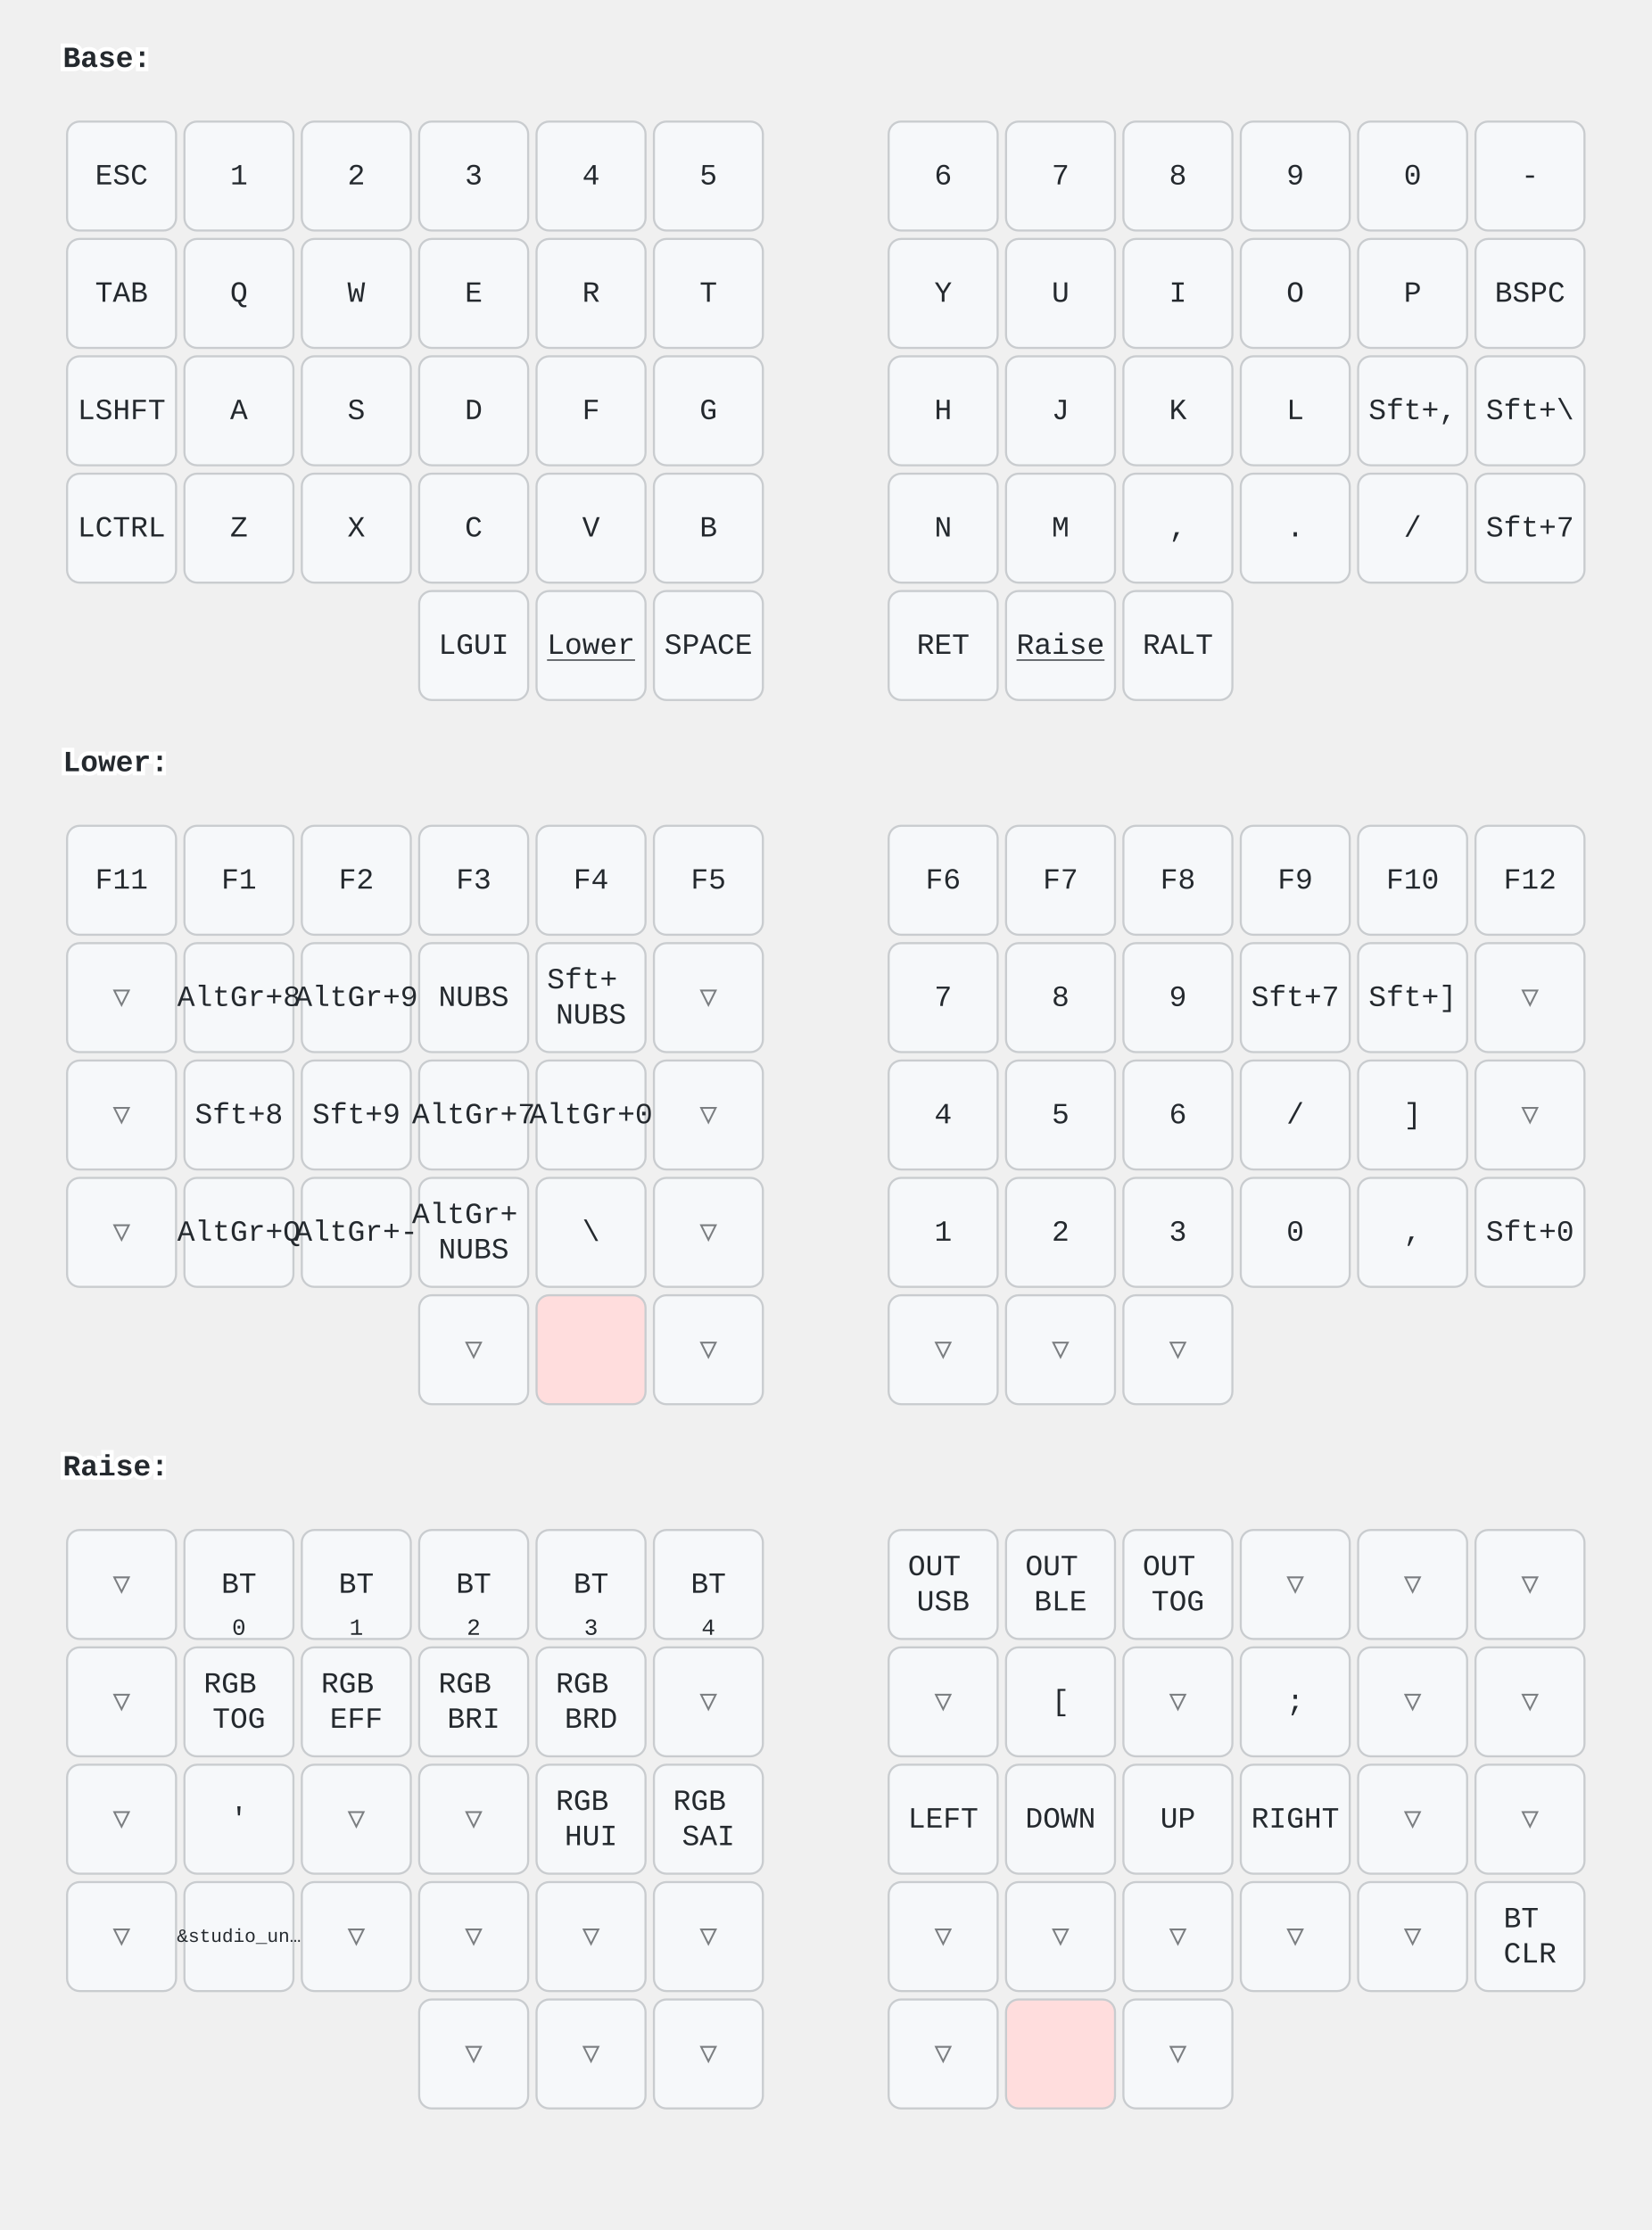
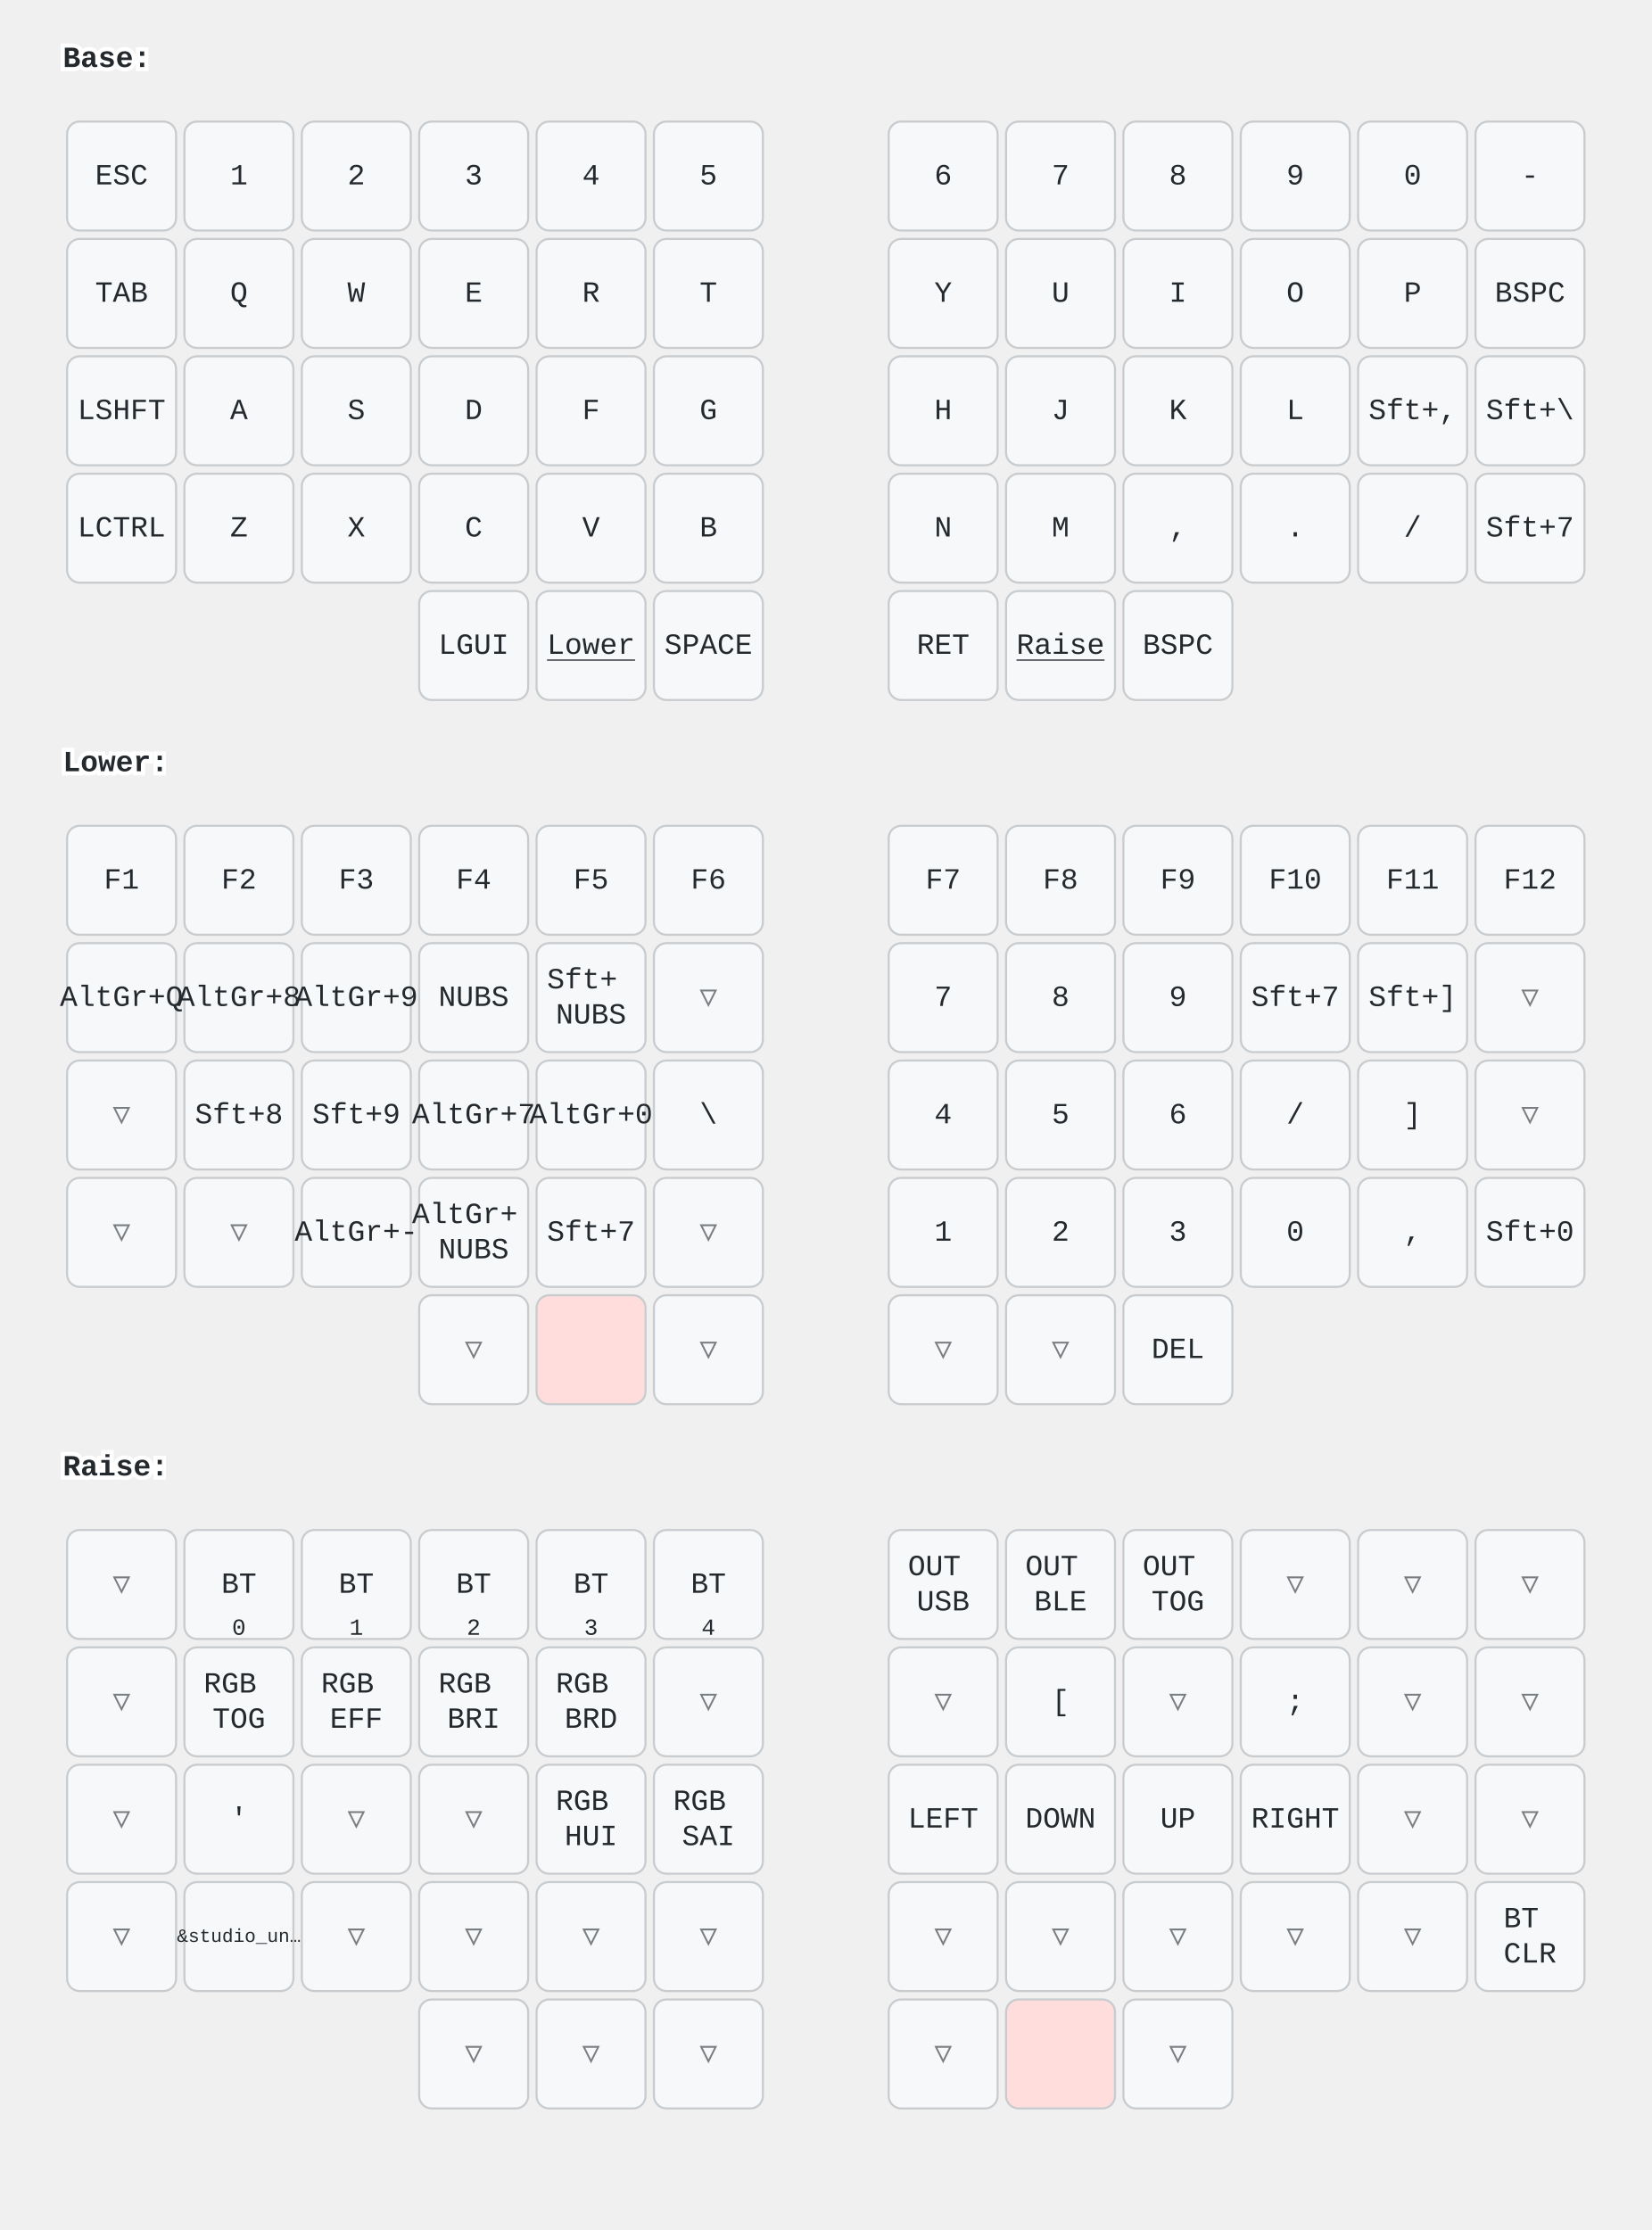
<svg xmlns="http://www.w3.org/2000/svg" width="788" height="1064" viewBox="0 0 788 1064" class="keymap">
  <style>/* inherit to force styles through use tags */
svg path {
    fill: inherit;
}

/* font and background color specifications */
svg.keymap {
    font-family: SFMono-Regular,Consolas,Liberation Mono,Menlo,monospace;
    font-size: 14px;
    font-kerning: normal;
    text-rendering: optimizeLegibility;
    fill: #24292e;
}

/* default key styling */
rect.key {
    fill: #f6f8fa;
}

rect.key, rect.combo {
    stroke: #c9cccf;
    stroke-width: 1;
}

/* default key side styling, only used is draw_key_sides is set */
rect.side {
    filter: brightness(90%);
}

/* color accent for combo boxes */
rect.combo, rect.combo-separate {
    fill: #cdf;
}

/* color accent for held keys */
rect.held, rect.combo.held {
    fill: #fdd;
}

/* color accent for ghost (optional) keys */
rect.ghost, rect.combo.ghost {
    stroke-dasharray: 4, 4;
    stroke-width: 2;
}

text {
    text-anchor: middle;
    dominant-baseline: middle;
}

/* styling for layer labels */
text.label {
    font-weight: bold;
    text-anchor: start;
    stroke: white;
    stroke-width: 4;
    paint-order: stroke;
}

/* styling for optional footer */
text.footer {
    text-anchor: end;
    dominant-baseline: auto;
    stroke: white;
    stroke-width: 4;
    paint-order: stroke;
}

/* styling for combo tap, and key non-tap label text */
text.combo, text.hold, text.shifted, text.left, text.right, text.tl, text.tr, text.bl, text.br {
    font-size: 11px;
}

text.hold, text.bl, text.br {
    text-anchor: middle;
    dominant-baseline: auto;
}

text.shifted, text.tl, text.tr {
    text-anchor: middle;
    dominant-baseline: hanging;
}

text.left, text.tl, text.bl {
    text-anchor: start;
}

text.right, text.tr, text.br {
    text-anchor: end;
}

text.layer-activator {
    text-decoration: underline;
}

/* styling for hold/shifted label text in combo box */
text.combo.hold, text.combo.shifted, text.combo.left, text.combo.right {
    font-size: 8px;
}

/* lighter symbol for transparent keys */
text.trans {
    fill: #7b7e81;
}

/* styling for combo dendrons */
path.combo {
    stroke-width: 1;
    stroke: gray;
    fill: none;
}

/* Start Tabler Icons Cleanup */
/* cannot use height/width with glyphs */
.icon-tabler &gt; path {
    fill: inherit;
    stroke: inherit;
    stroke-width: 2;
}
/* hide tabler's default box */
.icon-tabler &gt; path[stroke="none"][fill="none"] {
    visibility: hidden;
}
/* End Tabler Icons Cleanup */
</style>
  <g transform="translate(30, 0)" class="layer-Base">
    <text x="0" y="28" class="label" id="Base">Base:</text>
    <g transform="translate(0, 56)">
      <g transform="translate(28, 28)" class="key keypos-0">
        <rect rx="6" ry="6" x="-26" y="-26" width="52" height="52" class="key" />
        <text x="0" y="0" class="key tap">ESC</text>
      </g>
      <g transform="translate(84, 28)" class="key keypos-1">
        <rect rx="6" ry="6" x="-26" y="-26" width="52" height="52" class="key" />
        <text x="0" y="0" class="key tap">1</text>
      </g>
      <g transform="translate(140, 28)" class="key keypos-2">
        <rect rx="6" ry="6" x="-26" y="-26" width="52" height="52" class="key" />
        <text x="0" y="0" class="key tap">2</text>
      </g>
      <g transform="translate(196, 28)" class="key keypos-3">
        <rect rx="6" ry="6" x="-26" y="-26" width="52" height="52" class="key" />
        <text x="0" y="0" class="key tap">3</text>
      </g>
      <g transform="translate(252, 28)" class="key keypos-4">
        <rect rx="6" ry="6" x="-26" y="-26" width="52" height="52" class="key" />
        <text x="0" y="0" class="key tap">4</text>
      </g>
      <g transform="translate(308, 28)" class="key keypos-5">
        <rect rx="6" ry="6" x="-26" y="-26" width="52" height="52" class="key" />
        <text x="0" y="0" class="key tap">5</text>
      </g>
      <g transform="translate(420, 28)" class="key keypos-6">
        <rect rx="6" ry="6" x="-26" y="-26" width="52" height="52" class="key" />
        <text x="0" y="0" class="key tap">6</text>
      </g>
      <g transform="translate(476, 28)" class="key keypos-7">
        <rect rx="6" ry="6" x="-26" y="-26" width="52" height="52" class="key" />
        <text x="0" y="0" class="key tap">7</text>
      </g>
      <g transform="translate(532, 28)" class="key keypos-8">
        <rect rx="6" ry="6" x="-26" y="-26" width="52" height="52" class="key" />
        <text x="0" y="0" class="key tap">8</text>
      </g>
      <g transform="translate(588, 28)" class="key keypos-9">
        <rect rx="6" ry="6" x="-26" y="-26" width="52" height="52" class="key" />
        <text x="0" y="0" class="key tap">9</text>
      </g>
      <g transform="translate(644, 28)" class="key keypos-10">
        <rect rx="6" ry="6" x="-26" y="-26" width="52" height="52" class="key" />
        <text x="0" y="0" class="key tap">0</text>
      </g>
      <g transform="translate(700, 28)" class="key keypos-11">
        <rect rx="6" ry="6" x="-26" y="-26" width="52" height="52" class="key" />
        <text x="0" y="0" class="key tap">-</text>
      </g>
      <g transform="translate(28, 84)" class="key keypos-12">
        <rect rx="6" ry="6" x="-26" y="-26" width="52" height="52" class="key" />
        <text x="0" y="0" class="key tap">TAB</text>
      </g>
      <g transform="translate(84, 84)" class="key keypos-13">
        <rect rx="6" ry="6" x="-26" y="-26" width="52" height="52" class="key" />
        <text x="0" y="0" class="key tap">Q</text>
      </g>
      <g transform="translate(140, 84)" class="key keypos-14">
        <rect rx="6" ry="6" x="-26" y="-26" width="52" height="52" class="key" />
        <text x="0" y="0" class="key tap">W</text>
      </g>
      <g transform="translate(196, 84)" class="key keypos-15">
        <rect rx="6" ry="6" x="-26" y="-26" width="52" height="52" class="key" />
        <text x="0" y="0" class="key tap">E</text>
      </g>
      <g transform="translate(252, 84)" class="key keypos-16">
        <rect rx="6" ry="6" x="-26" y="-26" width="52" height="52" class="key" />
        <text x="0" y="0" class="key tap">R</text>
      </g>
      <g transform="translate(308, 84)" class="key keypos-17">
        <rect rx="6" ry="6" x="-26" y="-26" width="52" height="52" class="key" />
        <text x="0" y="0" class="key tap">T</text>
      </g>
      <g transform="translate(420, 84)" class="key keypos-18">
        <rect rx="6" ry="6" x="-26" y="-26" width="52" height="52" class="key" />
        <text x="0" y="0" class="key tap">Y</text>
      </g>
      <g transform="translate(476, 84)" class="key keypos-19">
        <rect rx="6" ry="6" x="-26" y="-26" width="52" height="52" class="key" />
        <text x="0" y="0" class="key tap">U</text>
      </g>
      <g transform="translate(532, 84)" class="key keypos-20">
        <rect rx="6" ry="6" x="-26" y="-26" width="52" height="52" class="key" />
        <text x="0" y="0" class="key tap">I</text>
      </g>
      <g transform="translate(588, 84)" class="key keypos-21">
        <rect rx="6" ry="6" x="-26" y="-26" width="52" height="52" class="key" />
        <text x="0" y="0" class="key tap">O</text>
      </g>
      <g transform="translate(644, 84)" class="key keypos-22">
        <rect rx="6" ry="6" x="-26" y="-26" width="52" height="52" class="key" />
        <text x="0" y="0" class="key tap">P</text>
      </g>
      <g transform="translate(700, 84)" class="key keypos-23">
        <rect rx="6" ry="6" x="-26" y="-26" width="52" height="52" class="key" />
        <text x="0" y="0" class="key tap">BSPC</text>
      </g>
      <g transform="translate(28, 140)" class="key keypos-24">
        <rect rx="6" ry="6" x="-26" y="-26" width="52" height="52" class="key" />
        <text x="0" y="0" class="key tap">LSHFT</text>
      </g>
      <g transform="translate(84, 140)" class="key keypos-25">
        <rect rx="6" ry="6" x="-26" y="-26" width="52" height="52" class="key" />
        <text x="0" y="0" class="key tap">A</text>
      </g>
      <g transform="translate(140, 140)" class="key keypos-26">
        <rect rx="6" ry="6" x="-26" y="-26" width="52" height="52" class="key" />
        <text x="0" y="0" class="key tap">S</text>
      </g>
      <g transform="translate(196, 140)" class="key keypos-27">
        <rect rx="6" ry="6" x="-26" y="-26" width="52" height="52" class="key" />
        <text x="0" y="0" class="key tap">D</text>
      </g>
      <g transform="translate(252, 140)" class="key keypos-28">
        <rect rx="6" ry="6" x="-26" y="-26" width="52" height="52" class="key" />
        <text x="0" y="0" class="key tap">F</text>
      </g>
      <g transform="translate(308, 140)" class="key keypos-29">
        <rect rx="6" ry="6" x="-26" y="-26" width="52" height="52" class="key" />
        <text x="0" y="0" class="key tap">G</text>
      </g>
      <g transform="translate(420, 140)" class="key keypos-30">
        <rect rx="6" ry="6" x="-26" y="-26" width="52" height="52" class="key" />
        <text x="0" y="0" class="key tap">H</text>
      </g>
      <g transform="translate(476, 140)" class="key keypos-31">
        <rect rx="6" ry="6" x="-26" y="-26" width="52" height="52" class="key" />
        <text x="0" y="0" class="key tap">J</text>
      </g>
      <g transform="translate(532, 140)" class="key keypos-32">
        <rect rx="6" ry="6" x="-26" y="-26" width="52" height="52" class="key" />
        <text x="0" y="0" class="key tap">K</text>
      </g>
      <g transform="translate(588, 140)" class="key keypos-33">
        <rect rx="6" ry="6" x="-26" y="-26" width="52" height="52" class="key" />
        <text x="0" y="0" class="key tap">L</text>
      </g>
      <g transform="translate(644, 140)" class="key keypos-34">
        <rect rx="6" ry="6" x="-26" y="-26" width="52" height="52" class="key" />
        <text x="0" y="0" class="key tap">Sft+,</text>
      </g>
      <g transform="translate(700, 140)" class="key keypos-35">
        <rect rx="6" ry="6" x="-26" y="-26" width="52" height="52" class="key" />
        <text x="0" y="0" class="key tap">Sft+\</text>
      </g>
      <g transform="translate(28, 196)" class="key keypos-36">
        <rect rx="6" ry="6" x="-26" y="-26" width="52" height="52" class="key" />
        <text x="0" y="0" class="key tap">LCTRL</text>
      </g>
      <g transform="translate(84, 196)" class="key keypos-37">
        <rect rx="6" ry="6" x="-26" y="-26" width="52" height="52" class="key" />
        <text x="0" y="0" class="key tap">Z</text>
      </g>
      <g transform="translate(140, 196)" class="key keypos-38">
        <rect rx="6" ry="6" x="-26" y="-26" width="52" height="52" class="key" />
        <text x="0" y="0" class="key tap">X</text>
      </g>
      <g transform="translate(196, 196)" class="key keypos-39">
        <rect rx="6" ry="6" x="-26" y="-26" width="52" height="52" class="key" />
        <text x="0" y="0" class="key tap">C</text>
      </g>
      <g transform="translate(252, 196)" class="key keypos-40">
        <rect rx="6" ry="6" x="-26" y="-26" width="52" height="52" class="key" />
        <text x="0" y="0" class="key tap">V</text>
      </g>
      <g transform="translate(308, 196)" class="key keypos-41">
        <rect rx="6" ry="6" x="-26" y="-26" width="52" height="52" class="key" />
        <text x="0" y="0" class="key tap">B</text>
      </g>
      <g transform="translate(420, 196)" class="key keypos-42">
        <rect rx="6" ry="6" x="-26" y="-26" width="52" height="52" class="key" />
        <text x="0" y="0" class="key tap">N</text>
      </g>
      <g transform="translate(476, 196)" class="key keypos-43">
        <rect rx="6" ry="6" x="-26" y="-26" width="52" height="52" class="key" />
        <text x="0" y="0" class="key tap">M</text>
      </g>
      <g transform="translate(532, 196)" class="key keypos-44">
        <rect rx="6" ry="6" x="-26" y="-26" width="52" height="52" class="key" />
        <text x="0" y="0" class="key tap">,</text>
      </g>
      <g transform="translate(588, 196)" class="key keypos-45">
        <rect rx="6" ry="6" x="-26" y="-26" width="52" height="52" class="key" />
        <text x="0" y="0" class="key tap">.</text>
      </g>
      <g transform="translate(644, 196)" class="key keypos-46">
        <rect rx="6" ry="6" x="-26" y="-26" width="52" height="52" class="key" />
        <text x="0" y="0" class="key tap">/</text>
      </g>
      <g transform="translate(700, 196)" class="key keypos-47">
        <rect rx="6" ry="6" x="-26" y="-26" width="52" height="52" class="key" />
        <text x="0" y="0" class="key tap">Sft+7</text>
      </g>
      <g transform="translate(196, 252)" class="key keypos-48">
        <rect rx="6" ry="6" x="-26" y="-26" width="52" height="52" class="key" />
        <text x="0" y="0" class="key tap">LGUI</text>
      </g>
      <g transform="translate(252, 252)" class="key keypos-49">
        <rect rx="6" ry="6" x="-26" y="-26" width="52" height="52" class="key" />
        <a href="#Lower">
          <text x="0" y="0" class="key tap layer-activator">Lower</text>
        </a>
      </g>
      <g transform="translate(308, 252)" class="key keypos-50">
        <rect rx="6" ry="6" x="-26" y="-26" width="52" height="52" class="key" />
        <text x="0" y="0" class="key tap">SPACE</text>
      </g>
      <g transform="translate(420, 252)" class="key keypos-51">
        <rect rx="6" ry="6" x="-26" y="-26" width="52" height="52" class="key" />
        <text x="0" y="0" class="key tap">RET</text>
      </g>
      <g transform="translate(476, 252)" class="key keypos-52">
        <rect rx="6" ry="6" x="-26" y="-26" width="52" height="52" class="key" />
        <a href="#Raise">
          <text x="0" y="0" class="key tap layer-activator">Raise</text>
        </a>
      </g>
      <g transform="translate(532, 252)" class="key keypos-53">
        <rect rx="6" ry="6" x="-26" y="-26" width="52" height="52" class="key" />
-         <text x="0" y="0" class="key tap">RALT</text>
+         <text x="0" y="0" class="key tap">BSPC</text>
      </g>
    </g>
  </g>
  <g transform="translate(30, 336)" class="layer-Lower">
    <text x="0" y="28" class="label" id="Lower">Lower:</text>
    <g transform="translate(0, 56)">
      <g transform="translate(28, 28)" class="key keypos-0">
        <rect rx="6" ry="6" x="-26" y="-26" width="52" height="52" class="key" />
+         <text x="0" y="0" class="key tap">F1</text>
+       </g>
+       <g transform="translate(84, 28)" class="key keypos-1">
+         <rect rx="6" ry="6" x="-26" y="-26" width="52" height="52" class="key" />
+         <text x="0" y="0" class="key tap">F2</text>
+       </g>
+       <g transform="translate(140, 28)" class="key keypos-2">
+         <rect rx="6" ry="6" x="-26" y="-26" width="52" height="52" class="key" />
+         <text x="0" y="0" class="key tap">F3</text>
+       </g>
+       <g transform="translate(196, 28)" class="key keypos-3">
+         <rect rx="6" ry="6" x="-26" y="-26" width="52" height="52" class="key" />
+         <text x="0" y="0" class="key tap">F4</text>
+       </g>
+       <g transform="translate(252, 28)" class="key keypos-4">
+         <rect rx="6" ry="6" x="-26" y="-26" width="52" height="52" class="key" />
+         <text x="0" y="0" class="key tap">F5</text>
+       </g>
+       <g transform="translate(308, 28)" class="key keypos-5">
+         <rect rx="6" ry="6" x="-26" y="-26" width="52" height="52" class="key" />
+         <text x="0" y="0" class="key tap">F6</text>
+       </g>
+       <g transform="translate(420, 28)" class="key keypos-6">
+         <rect rx="6" ry="6" x="-26" y="-26" width="52" height="52" class="key" />
+         <text x="0" y="0" class="key tap">F7</text>
+       </g>
+       <g transform="translate(476, 28)" class="key keypos-7">
+         <rect rx="6" ry="6" x="-26" y="-26" width="52" height="52" class="key" />
+         <text x="0" y="0" class="key tap">F8</text>
+       </g>
+       <g transform="translate(532, 28)" class="key keypos-8">
+         <rect rx="6" ry="6" x="-26" y="-26" width="52" height="52" class="key" />
+         <text x="0" y="0" class="key tap">F9</text>
+       </g>
+       <g transform="translate(588, 28)" class="key keypos-9">
+         <rect rx="6" ry="6" x="-26" y="-26" width="52" height="52" class="key" />
+         <text x="0" y="0" class="key tap">F10</text>
+       </g>
+       <g transform="translate(644, 28)" class="key keypos-10">
+         <rect rx="6" ry="6" x="-26" y="-26" width="52" height="52" class="key" />
        <text x="0" y="0" class="key tap">F11</text>
      </g>
-       <g transform="translate(84, 28)" class="key keypos-1">
-         <rect rx="6" ry="6" x="-26" y="-26" width="52" height="52" class="key" />
-         <text x="0" y="0" class="key tap">F1</text>
-       </g>
-       <g transform="translate(140, 28)" class="key keypos-2">
-         <rect rx="6" ry="6" x="-26" y="-26" width="52" height="52" class="key" />
-         <text x="0" y="0" class="key tap">F2</text>
-       </g>
-       <g transform="translate(196, 28)" class="key keypos-3">
-         <rect rx="6" ry="6" x="-26" y="-26" width="52" height="52" class="key" />
-         <text x="0" y="0" class="key tap">F3</text>
-       </g>
-       <g transform="translate(252, 28)" class="key keypos-4">
-         <rect rx="6" ry="6" x="-26" y="-26" width="52" height="52" class="key" />
-         <text x="0" y="0" class="key tap">F4</text>
-       </g>
-       <g transform="translate(308, 28)" class="key keypos-5">
-         <rect rx="6" ry="6" x="-26" y="-26" width="52" height="52" class="key" />
-         <text x="0" y="0" class="key tap">F5</text>
-       </g>
-       <g transform="translate(420, 28)" class="key keypos-6">
-         <rect rx="6" ry="6" x="-26" y="-26" width="52" height="52" class="key" />
-         <text x="0" y="0" class="key tap">F6</text>
-       </g>
-       <g transform="translate(476, 28)" class="key keypos-7">
-         <rect rx="6" ry="6" x="-26" y="-26" width="52" height="52" class="key" />
-         <text x="0" y="0" class="key tap">F7</text>
-       </g>
-       <g transform="translate(532, 28)" class="key keypos-8">
-         <rect rx="6" ry="6" x="-26" y="-26" width="52" height="52" class="key" />
-         <text x="0" y="0" class="key tap">F8</text>
-       </g>
-       <g transform="translate(588, 28)" class="key keypos-9">
-         <rect rx="6" ry="6" x="-26" y="-26" width="52" height="52" class="key" />
-         <text x="0" y="0" class="key tap">F9</text>
-       </g>
-       <g transform="translate(644, 28)" class="key keypos-10">
-         <rect rx="6" ry="6" x="-26" y="-26" width="52" height="52" class="key" />
-         <text x="0" y="0" class="key tap">F10</text>
-       </g>
      <g transform="translate(700, 28)" class="key keypos-11">
        <rect rx="6" ry="6" x="-26" y="-26" width="52" height="52" class="key" />
        <text x="0" y="0" class="key tap">F12</text>
      </g>
-       <g transform="translate(28, 84)" class="key trans keypos-12">
-         <rect rx="6" ry="6" x="-26" y="-26" width="52" height="52" class="key trans" />
-         <text x="0" y="0" class="key trans tap">▽</text>
+       <g transform="translate(28, 84)" class="key keypos-12">
+         <rect rx="6" ry="6" x="-26" y="-26" width="52" height="52" class="key" />
+         <text x="0" y="0" class="key tap">AltGr+Q</text>
      </g>
      <g transform="translate(84, 84)" class="key keypos-13">
        <rect rx="6" ry="6" x="-26" y="-26" width="52" height="52" class="key" />
        <text x="0" y="0" class="key tap">AltGr+8</text>
      </g>
      <g transform="translate(140, 84)" class="key keypos-14">
        <rect rx="6" ry="6" x="-26" y="-26" width="52" height="52" class="key" />
        <text x="0" y="0" class="key tap">AltGr+9</text>
      </g>
      <g transform="translate(196, 84)" class="key keypos-15">
        <rect rx="6" ry="6" x="-26" y="-26" width="52" height="52" class="key" />
        <text x="0" y="0" class="key tap">NUBS</text>
      </g>
      <g transform="translate(252, 84)" class="key keypos-16">
        <rect rx="6" ry="6" x="-26" y="-26" width="52" height="52" class="key" />
        <text x="0" y="0" class="key tap">
          <tspan x="0" dy="-0.6em">Sft+</tspan>
          <tspan x="0" dy="1.2em">NUBS</tspan>
        </text>
      </g>
      <g transform="translate(308, 84)" class="key trans keypos-17">
        <rect rx="6" ry="6" x="-26" y="-26" width="52" height="52" class="key trans" />
        <text x="0" y="0" class="key trans tap">▽</text>
      </g>
      <g transform="translate(420, 84)" class="key keypos-18">
        <rect rx="6" ry="6" x="-26" y="-26" width="52" height="52" class="key" />
        <text x="0" y="0" class="key tap">7</text>
      </g>
      <g transform="translate(476, 84)" class="key keypos-19">
        <rect rx="6" ry="6" x="-26" y="-26" width="52" height="52" class="key" />
        <text x="0" y="0" class="key tap">8</text>
      </g>
      <g transform="translate(532, 84)" class="key keypos-20">
        <rect rx="6" ry="6" x="-26" y="-26" width="52" height="52" class="key" />
        <text x="0" y="0" class="key tap">9</text>
      </g>
      <g transform="translate(588, 84)" class="key keypos-21">
        <rect rx="6" ry="6" x="-26" y="-26" width="52" height="52" class="key" />
        <text x="0" y="0" class="key tap">Sft+7</text>
      </g>
      <g transform="translate(644, 84)" class="key keypos-22">
        <rect rx="6" ry="6" x="-26" y="-26" width="52" height="52" class="key" />
        <text x="0" y="0" class="key tap">Sft+]</text>
      </g>
      <g transform="translate(700, 84)" class="key trans keypos-23">
        <rect rx="6" ry="6" x="-26" y="-26" width="52" height="52" class="key trans" />
        <text x="0" y="0" class="key trans tap">▽</text>
      </g>
      <g transform="translate(28, 140)" class="key trans keypos-24">
        <rect rx="6" ry="6" x="-26" y="-26" width="52" height="52" class="key trans" />
        <text x="0" y="0" class="key trans tap">▽</text>
      </g>
      <g transform="translate(84, 140)" class="key keypos-25">
        <rect rx="6" ry="6" x="-26" y="-26" width="52" height="52" class="key" />
        <text x="0" y="0" class="key tap">Sft+8</text>
      </g>
      <g transform="translate(140, 140)" class="key keypos-26">
        <rect rx="6" ry="6" x="-26" y="-26" width="52" height="52" class="key" />
        <text x="0" y="0" class="key tap">Sft+9</text>
      </g>
      <g transform="translate(196, 140)" class="key keypos-27">
        <rect rx="6" ry="6" x="-26" y="-26" width="52" height="52" class="key" />
        <text x="0" y="0" class="key tap">AltGr+7</text>
      </g>
      <g transform="translate(252, 140)" class="key keypos-28">
        <rect rx="6" ry="6" x="-26" y="-26" width="52" height="52" class="key" />
        <text x="0" y="0" class="key tap">AltGr+0</text>
      </g>
-       <g transform="translate(308, 140)" class="key trans keypos-29">
-         <rect rx="6" ry="6" x="-26" y="-26" width="52" height="52" class="key trans" />
-         <text x="0" y="0" class="key trans tap">▽</text>
+       <g transform="translate(308, 140)" class="key keypos-29">
+         <rect rx="6" ry="6" x="-26" y="-26" width="52" height="52" class="key" />
+         <text x="0" y="0" class="key tap">\</text>
      </g>
      <g transform="translate(420, 140)" class="key keypos-30">
        <rect rx="6" ry="6" x="-26" y="-26" width="52" height="52" class="key" />
        <text x="0" y="0" class="key tap">4</text>
      </g>
      <g transform="translate(476, 140)" class="key keypos-31">
        <rect rx="6" ry="6" x="-26" y="-26" width="52" height="52" class="key" />
        <text x="0" y="0" class="key tap">5</text>
      </g>
      <g transform="translate(532, 140)" class="key keypos-32">
        <rect rx="6" ry="6" x="-26" y="-26" width="52" height="52" class="key" />
        <text x="0" y="0" class="key tap">6</text>
      </g>
      <g transform="translate(588, 140)" class="key keypos-33">
        <rect rx="6" ry="6" x="-26" y="-26" width="52" height="52" class="key" />
        <text x="0" y="0" class="key tap">/</text>
      </g>
      <g transform="translate(644, 140)" class="key keypos-34">
        <rect rx="6" ry="6" x="-26" y="-26" width="52" height="52" class="key" />
        <text x="0" y="0" class="key tap">]</text>
      </g>
      <g transform="translate(700, 140)" class="key trans keypos-35">
        <rect rx="6" ry="6" x="-26" y="-26" width="52" height="52" class="key trans" />
        <text x="0" y="0" class="key trans tap">▽</text>
      </g>
      <g transform="translate(28, 196)" class="key trans keypos-36">
        <rect rx="6" ry="6" x="-26" y="-26" width="52" height="52" class="key trans" />
        <text x="0" y="0" class="key trans tap">▽</text>
      </g>
-       <g transform="translate(84, 196)" class="key keypos-37">
-         <rect rx="6" ry="6" x="-26" y="-26" width="52" height="52" class="key" />
-         <text x="0" y="0" class="key tap">AltGr+Q</text>
+       <g transform="translate(84, 196)" class="key trans keypos-37">
+         <rect rx="6" ry="6" x="-26" y="-26" width="52" height="52" class="key trans" />
+         <text x="0" y="0" class="key trans tap">▽</text>
      </g>
      <g transform="translate(140, 196)" class="key keypos-38">
        <rect rx="6" ry="6" x="-26" y="-26" width="52" height="52" class="key" />
        <text x="0" y="0" class="key tap">AltGr+-</text>
      </g>
      <g transform="translate(196, 196)" class="key keypos-39">
        <rect rx="6" ry="6" x="-26" y="-26" width="52" height="52" class="key" />
        <text x="0" y="0" class="key tap">
          <tspan x="0" dy="-0.6em">AltGr+</tspan>
          <tspan x="0" dy="1.2em">NUBS</tspan>
        </text>
      </g>
      <g transform="translate(252, 196)" class="key keypos-40">
        <rect rx="6" ry="6" x="-26" y="-26" width="52" height="52" class="key" />
-         <text x="0" y="0" class="key tap">\</text>
+         <text x="0" y="0" class="key tap">Sft+7</text>
      </g>
      <g transform="translate(308, 196)" class="key trans keypos-41">
        <rect rx="6" ry="6" x="-26" y="-26" width="52" height="52" class="key trans" />
        <text x="0" y="0" class="key trans tap">▽</text>
      </g>
      <g transform="translate(420, 196)" class="key keypos-42">
        <rect rx="6" ry="6" x="-26" y="-26" width="52" height="52" class="key" />
        <text x="0" y="0" class="key tap">1</text>
      </g>
      <g transform="translate(476, 196)" class="key keypos-43">
        <rect rx="6" ry="6" x="-26" y="-26" width="52" height="52" class="key" />
        <text x="0" y="0" class="key tap">2</text>
      </g>
      <g transform="translate(532, 196)" class="key keypos-44">
        <rect rx="6" ry="6" x="-26" y="-26" width="52" height="52" class="key" />
        <text x="0" y="0" class="key tap">3</text>
      </g>
      <g transform="translate(588, 196)" class="key keypos-45">
        <rect rx="6" ry="6" x="-26" y="-26" width="52" height="52" class="key" />
        <text x="0" y="0" class="key tap">0</text>
      </g>
      <g transform="translate(644, 196)" class="key keypos-46">
        <rect rx="6" ry="6" x="-26" y="-26" width="52" height="52" class="key" />
        <text x="0" y="0" class="key tap">,</text>
      </g>
      <g transform="translate(700, 196)" class="key keypos-47">
        <rect rx="6" ry="6" x="-26" y="-26" width="52" height="52" class="key" />
        <text x="0" y="0" class="key tap">Sft+0</text>
      </g>
      <g transform="translate(196, 252)" class="key trans keypos-48">
        <rect rx="6" ry="6" x="-26" y="-26" width="52" height="52" class="key trans" />
        <text x="0" y="0" class="key trans tap">▽</text>
      </g>
      <g transform="translate(252, 252)" class="key held keypos-49">
        <rect rx="6" ry="6" x="-26" y="-26" width="52" height="52" class="key held" />
      </g>
      <g transform="translate(308, 252)" class="key trans keypos-50">
        <rect rx="6" ry="6" x="-26" y="-26" width="52" height="52" class="key trans" />
        <text x="0" y="0" class="key trans tap">▽</text>
      </g>
      <g transform="translate(420, 252)" class="key trans keypos-51">
        <rect rx="6" ry="6" x="-26" y="-26" width="52" height="52" class="key trans" />
        <text x="0" y="0" class="key trans tap">▽</text>
      </g>
      <g transform="translate(476, 252)" class="key trans keypos-52">
        <rect rx="6" ry="6" x="-26" y="-26" width="52" height="52" class="key trans" />
        <text x="0" y="0" class="key trans tap">▽</text>
      </g>
-       <g transform="translate(532, 252)" class="key trans keypos-53">
-         <rect rx="6" ry="6" x="-26" y="-26" width="52" height="52" class="key trans" />
-         <text x="0" y="0" class="key trans tap">▽</text>
+       <g transform="translate(532, 252)" class="key keypos-53">
+         <rect rx="6" ry="6" x="-26" y="-26" width="52" height="52" class="key" />
+         <text x="0" y="0" class="key tap">DEL</text>
      </g>
    </g>
  </g>
  <g transform="translate(30, 672)" class="layer-Raise">
    <text x="0" y="28" class="label" id="Raise">Raise:</text>
    <g transform="translate(0, 56)">
      <g transform="translate(28, 28)" class="key trans keypos-0">
        <rect rx="6" ry="6" x="-26" y="-26" width="52" height="52" class="key trans" />
        <text x="0" y="0" class="key trans tap">▽</text>
      </g>
      <g transform="translate(84, 28)" class="key keypos-1">
        <rect rx="6" ry="6" x="-26" y="-26" width="52" height="52" class="key" />
        <text x="0" y="0" class="key tap">BT</text>
        <text x="0" y="24" class="key hold">0</text>
      </g>
      <g transform="translate(140, 28)" class="key keypos-2">
        <rect rx="6" ry="6" x="-26" y="-26" width="52" height="52" class="key" />
        <text x="0" y="0" class="key tap">BT</text>
        <text x="0" y="24" class="key hold">1</text>
      </g>
      <g transform="translate(196, 28)" class="key keypos-3">
        <rect rx="6" ry="6" x="-26" y="-26" width="52" height="52" class="key" />
        <text x="0" y="0" class="key tap">BT</text>
        <text x="0" y="24" class="key hold">2</text>
      </g>
      <g transform="translate(252, 28)" class="key keypos-4">
        <rect rx="6" ry="6" x="-26" y="-26" width="52" height="52" class="key" />
        <text x="0" y="0" class="key tap">BT</text>
        <text x="0" y="24" class="key hold">3</text>
      </g>
      <g transform="translate(308, 28)" class="key keypos-5">
        <rect rx="6" ry="6" x="-26" y="-26" width="52" height="52" class="key" />
        <text x="0" y="0" class="key tap">BT</text>
        <text x="0" y="24" class="key hold">4</text>
      </g>
      <g transform="translate(420, 28)" class="key keypos-6">
        <rect rx="6" ry="6" x="-26" y="-26" width="52" height="52" class="key" />
        <text x="0" y="0" class="key tap">
          <tspan x="0" dy="-0.6em">OUT</tspan>
          <tspan x="0" dy="1.2em">USB</tspan>
        </text>
      </g>
      <g transform="translate(476, 28)" class="key keypos-7">
        <rect rx="6" ry="6" x="-26" y="-26" width="52" height="52" class="key" />
        <text x="0" y="0" class="key tap">
          <tspan x="0" dy="-0.6em">OUT</tspan>
          <tspan x="0" dy="1.2em">BLE</tspan>
        </text>
      </g>
      <g transform="translate(532, 28)" class="key keypos-8">
        <rect rx="6" ry="6" x="-26" y="-26" width="52" height="52" class="key" />
        <text x="0" y="0" class="key tap">
          <tspan x="0" dy="-0.6em">OUT</tspan>
          <tspan x="0" dy="1.2em">TOG</tspan>
        </text>
      </g>
      <g transform="translate(588, 28)" class="key trans keypos-9">
        <rect rx="6" ry="6" x="-26" y="-26" width="52" height="52" class="key trans" />
        <text x="0" y="0" class="key trans tap">▽</text>
      </g>
      <g transform="translate(644, 28)" class="key trans keypos-10">
        <rect rx="6" ry="6" x="-26" y="-26" width="52" height="52" class="key trans" />
        <text x="0" y="0" class="key trans tap">▽</text>
      </g>
      <g transform="translate(700, 28)" class="key trans keypos-11">
        <rect rx="6" ry="6" x="-26" y="-26" width="52" height="52" class="key trans" />
        <text x="0" y="0" class="key trans tap">▽</text>
      </g>
      <g transform="translate(28, 84)" class="key trans keypos-12">
        <rect rx="6" ry="6" x="-26" y="-26" width="52" height="52" class="key trans" />
        <text x="0" y="0" class="key trans tap">▽</text>
      </g>
      <g transform="translate(84, 84)" class="key keypos-13">
        <rect rx="6" ry="6" x="-26" y="-26" width="52" height="52" class="key" />
        <text x="0" y="0" class="key tap">
          <tspan x="0" dy="-0.6em">RGB</tspan>
          <tspan x="0" dy="1.2em">TOG</tspan>
        </text>
      </g>
      <g transform="translate(140, 84)" class="key keypos-14">
        <rect rx="6" ry="6" x="-26" y="-26" width="52" height="52" class="key" />
        <text x="0" y="0" class="key tap">
          <tspan x="0" dy="-0.6em">RGB</tspan>
          <tspan x="0" dy="1.2em">EFF</tspan>
        </text>
      </g>
      <g transform="translate(196, 84)" class="key keypos-15">
        <rect rx="6" ry="6" x="-26" y="-26" width="52" height="52" class="key" />
        <text x="0" y="0" class="key tap">
          <tspan x="0" dy="-0.6em">RGB</tspan>
          <tspan x="0" dy="1.2em">BRI</tspan>
        </text>
      </g>
      <g transform="translate(252, 84)" class="key keypos-16">
        <rect rx="6" ry="6" x="-26" y="-26" width="52" height="52" class="key" />
        <text x="0" y="0" class="key tap">
          <tspan x="0" dy="-0.6em">RGB</tspan>
          <tspan x="0" dy="1.2em">BRD</tspan>
        </text>
      </g>
      <g transform="translate(308, 84)" class="key trans keypos-17">
        <rect rx="6" ry="6" x="-26" y="-26" width="52" height="52" class="key trans" />
        <text x="0" y="0" class="key trans tap">▽</text>
      </g>
      <g transform="translate(420, 84)" class="key trans keypos-18">
        <rect rx="6" ry="6" x="-26" y="-26" width="52" height="52" class="key trans" />
        <text x="0" y="0" class="key trans tap">▽</text>
      </g>
      <g transform="translate(476, 84)" class="key keypos-19">
        <rect rx="6" ry="6" x="-26" y="-26" width="52" height="52" class="key" />
        <text x="0" y="0" class="key tap">[</text>
      </g>
      <g transform="translate(532, 84)" class="key trans keypos-20">
        <rect rx="6" ry="6" x="-26" y="-26" width="52" height="52" class="key trans" />
        <text x="0" y="0" class="key trans tap">▽</text>
      </g>
      <g transform="translate(588, 84)" class="key keypos-21">
        <rect rx="6" ry="6" x="-26" y="-26" width="52" height="52" class="key" />
        <text x="0" y="0" class="key tap">;</text>
      </g>
      <g transform="translate(644, 84)" class="key trans keypos-22">
        <rect rx="6" ry="6" x="-26" y="-26" width="52" height="52" class="key trans" />
        <text x="0" y="0" class="key trans tap">▽</text>
      </g>
      <g transform="translate(700, 84)" class="key trans keypos-23">
        <rect rx="6" ry="6" x="-26" y="-26" width="52" height="52" class="key trans" />
        <text x="0" y="0" class="key trans tap">▽</text>
      </g>
      <g transform="translate(28, 140)" class="key trans keypos-24">
        <rect rx="6" ry="6" x="-26" y="-26" width="52" height="52" class="key trans" />
        <text x="0" y="0" class="key trans tap">▽</text>
      </g>
      <g transform="translate(84, 140)" class="key keypos-25">
        <rect rx="6" ry="6" x="-26" y="-26" width="52" height="52" class="key" />
        <text x="0" y="0" class="key tap">'</text>
      </g>
      <g transform="translate(140, 140)" class="key trans keypos-26">
        <rect rx="6" ry="6" x="-26" y="-26" width="52" height="52" class="key trans" />
        <text x="0" y="0" class="key trans tap">▽</text>
      </g>
      <g transform="translate(196, 140)" class="key trans keypos-27">
        <rect rx="6" ry="6" x="-26" y="-26" width="52" height="52" class="key trans" />
        <text x="0" y="0" class="key trans tap">▽</text>
      </g>
      <g transform="translate(252, 140)" class="key keypos-28">
        <rect rx="6" ry="6" x="-26" y="-26" width="52" height="52" class="key" />
        <text x="0" y="0" class="key tap">
          <tspan x="0" dy="-0.6em">RGB</tspan>
          <tspan x="0" dy="1.2em">HUI</tspan>
        </text>
      </g>
      <g transform="translate(308, 140)" class="key keypos-29">
        <rect rx="6" ry="6" x="-26" y="-26" width="52" height="52" class="key" />
        <text x="0" y="0" class="key tap">
          <tspan x="0" dy="-0.6em">RGB</tspan>
          <tspan x="0" dy="1.2em">SAI</tspan>
        </text>
      </g>
      <g transform="translate(420, 140)" class="key keypos-30">
        <rect rx="6" ry="6" x="-26" y="-26" width="52" height="52" class="key" />
        <text x="0" y="0" class="key tap">LEFT</text>
      </g>
      <g transform="translate(476, 140)" class="key keypos-31">
        <rect rx="6" ry="6" x="-26" y="-26" width="52" height="52" class="key" />
        <text x="0" y="0" class="key tap">DOWN</text>
      </g>
      <g transform="translate(532, 140)" class="key keypos-32">
        <rect rx="6" ry="6" x="-26" y="-26" width="52" height="52" class="key" />
        <text x="0" y="0" class="key tap">UP</text>
      </g>
      <g transform="translate(588, 140)" class="key keypos-33">
        <rect rx="6" ry="6" x="-26" y="-26" width="52" height="52" class="key" />
        <text x="0" y="0" class="key tap">RIGHT</text>
      </g>
      <g transform="translate(644, 140)" class="key trans keypos-34">
        <rect rx="6" ry="6" x="-26" y="-26" width="52" height="52" class="key trans" />
        <text x="0" y="0" class="key trans tap">▽</text>
      </g>
      <g transform="translate(700, 140)" class="key trans keypos-35">
        <rect rx="6" ry="6" x="-26" y="-26" width="52" height="52" class="key trans" />
        <text x="0" y="0" class="key trans tap">▽</text>
      </g>
      <g transform="translate(28, 196)" class="key trans keypos-36">
        <rect rx="6" ry="6" x="-26" y="-26" width="52" height="52" class="key trans" />
        <text x="0" y="0" class="key trans tap">▽</text>
      </g>
      <g transform="translate(84, 196)" class="key keypos-37">
        <rect rx="6" ry="6" x="-26" y="-26" width="52" height="52" class="key" />
        <text x="0" y="0" class="key tap">
          <tspan style="font-size: 64%">&amp;studio_un…</tspan>
        </text>
      </g>
      <g transform="translate(140, 196)" class="key trans keypos-38">
        <rect rx="6" ry="6" x="-26" y="-26" width="52" height="52" class="key trans" />
        <text x="0" y="0" class="key trans tap">▽</text>
      </g>
      <g transform="translate(196, 196)" class="key trans keypos-39">
        <rect rx="6" ry="6" x="-26" y="-26" width="52" height="52" class="key trans" />
        <text x="0" y="0" class="key trans tap">▽</text>
      </g>
      <g transform="translate(252, 196)" class="key trans keypos-40">
        <rect rx="6" ry="6" x="-26" y="-26" width="52" height="52" class="key trans" />
        <text x="0" y="0" class="key trans tap">▽</text>
      </g>
      <g transform="translate(308, 196)" class="key trans keypos-41">
        <rect rx="6" ry="6" x="-26" y="-26" width="52" height="52" class="key trans" />
        <text x="0" y="0" class="key trans tap">▽</text>
      </g>
      <g transform="translate(420, 196)" class="key trans keypos-42">
        <rect rx="6" ry="6" x="-26" y="-26" width="52" height="52" class="key trans" />
        <text x="0" y="0" class="key trans tap">▽</text>
      </g>
      <g transform="translate(476, 196)" class="key trans keypos-43">
        <rect rx="6" ry="6" x="-26" y="-26" width="52" height="52" class="key trans" />
        <text x="0" y="0" class="key trans tap">▽</text>
      </g>
      <g transform="translate(532, 196)" class="key trans keypos-44">
        <rect rx="6" ry="6" x="-26" y="-26" width="52" height="52" class="key trans" />
        <text x="0" y="0" class="key trans tap">▽</text>
      </g>
      <g transform="translate(588, 196)" class="key trans keypos-45">
        <rect rx="6" ry="6" x="-26" y="-26" width="52" height="52" class="key trans" />
        <text x="0" y="0" class="key trans tap">▽</text>
      </g>
      <g transform="translate(644, 196)" class="key trans keypos-46">
        <rect rx="6" ry="6" x="-26" y="-26" width="52" height="52" class="key trans" />
        <text x="0" y="0" class="key trans tap">▽</text>
      </g>
      <g transform="translate(700, 196)" class="key keypos-47">
        <rect rx="6" ry="6" x="-26" y="-26" width="52" height="52" class="key" />
        <text x="0" y="0" class="key tap">
          <tspan x="0" dy="-0.6em">BT</tspan>
          <tspan x="0" dy="1.2em">CLR</tspan>
        </text>
      </g>
      <g transform="translate(196, 252)" class="key trans keypos-48">
        <rect rx="6" ry="6" x="-26" y="-26" width="52" height="52" class="key trans" />
        <text x="0" y="0" class="key trans tap">▽</text>
      </g>
      <g transform="translate(252, 252)" class="key trans keypos-49">
        <rect rx="6" ry="6" x="-26" y="-26" width="52" height="52" class="key trans" />
        <text x="0" y="0" class="key trans tap">▽</text>
      </g>
      <g transform="translate(308, 252)" class="key trans keypos-50">
        <rect rx="6" ry="6" x="-26" y="-26" width="52" height="52" class="key trans" />
        <text x="0" y="0" class="key trans tap">▽</text>
      </g>
      <g transform="translate(420, 252)" class="key trans keypos-51">
        <rect rx="6" ry="6" x="-26" y="-26" width="52" height="52" class="key trans" />
        <text x="0" y="0" class="key trans tap">▽</text>
      </g>
      <g transform="translate(476, 252)" class="key held keypos-52">
        <rect rx="6" ry="6" x="-26" y="-26" width="52" height="52" class="key held" />
      </g>
      <g transform="translate(532, 252)" class="key trans keypos-53">
        <rect rx="6" ry="6" x="-26" y="-26" width="52" height="52" class="key trans" />
        <text x="0" y="0" class="key trans tap">▽</text>
      </g>
    </g>
  </g>
</svg>
